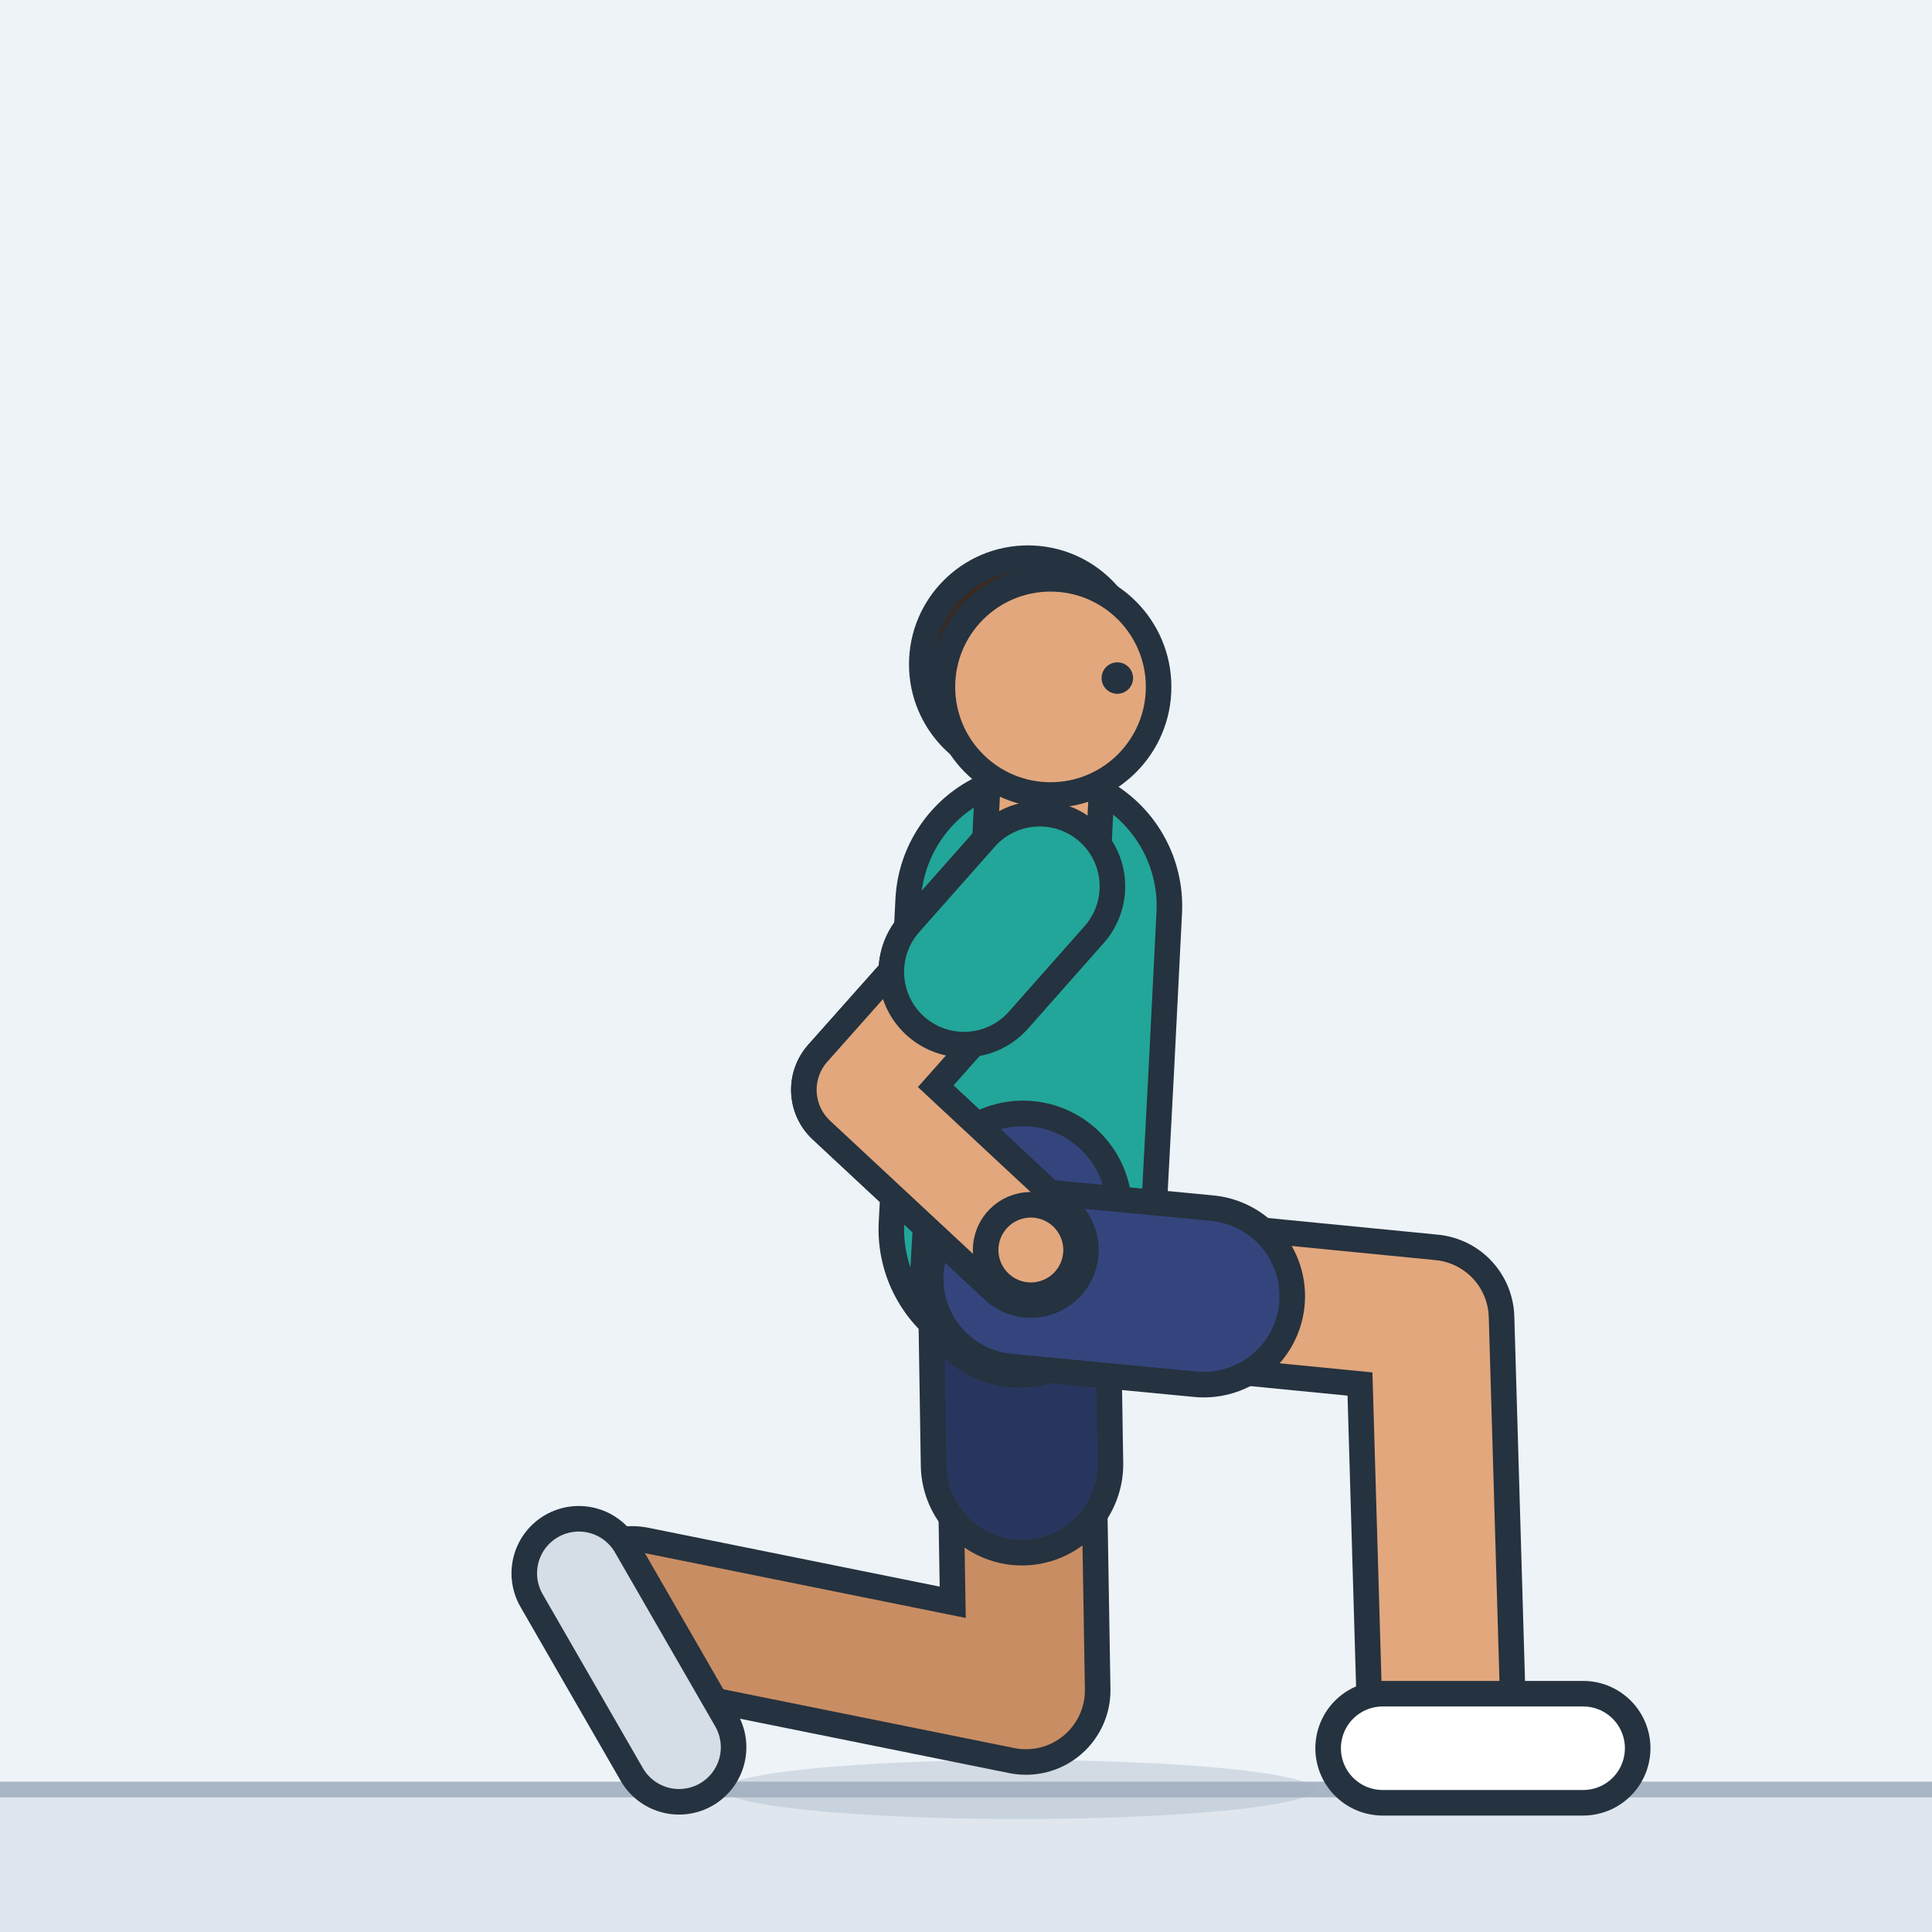
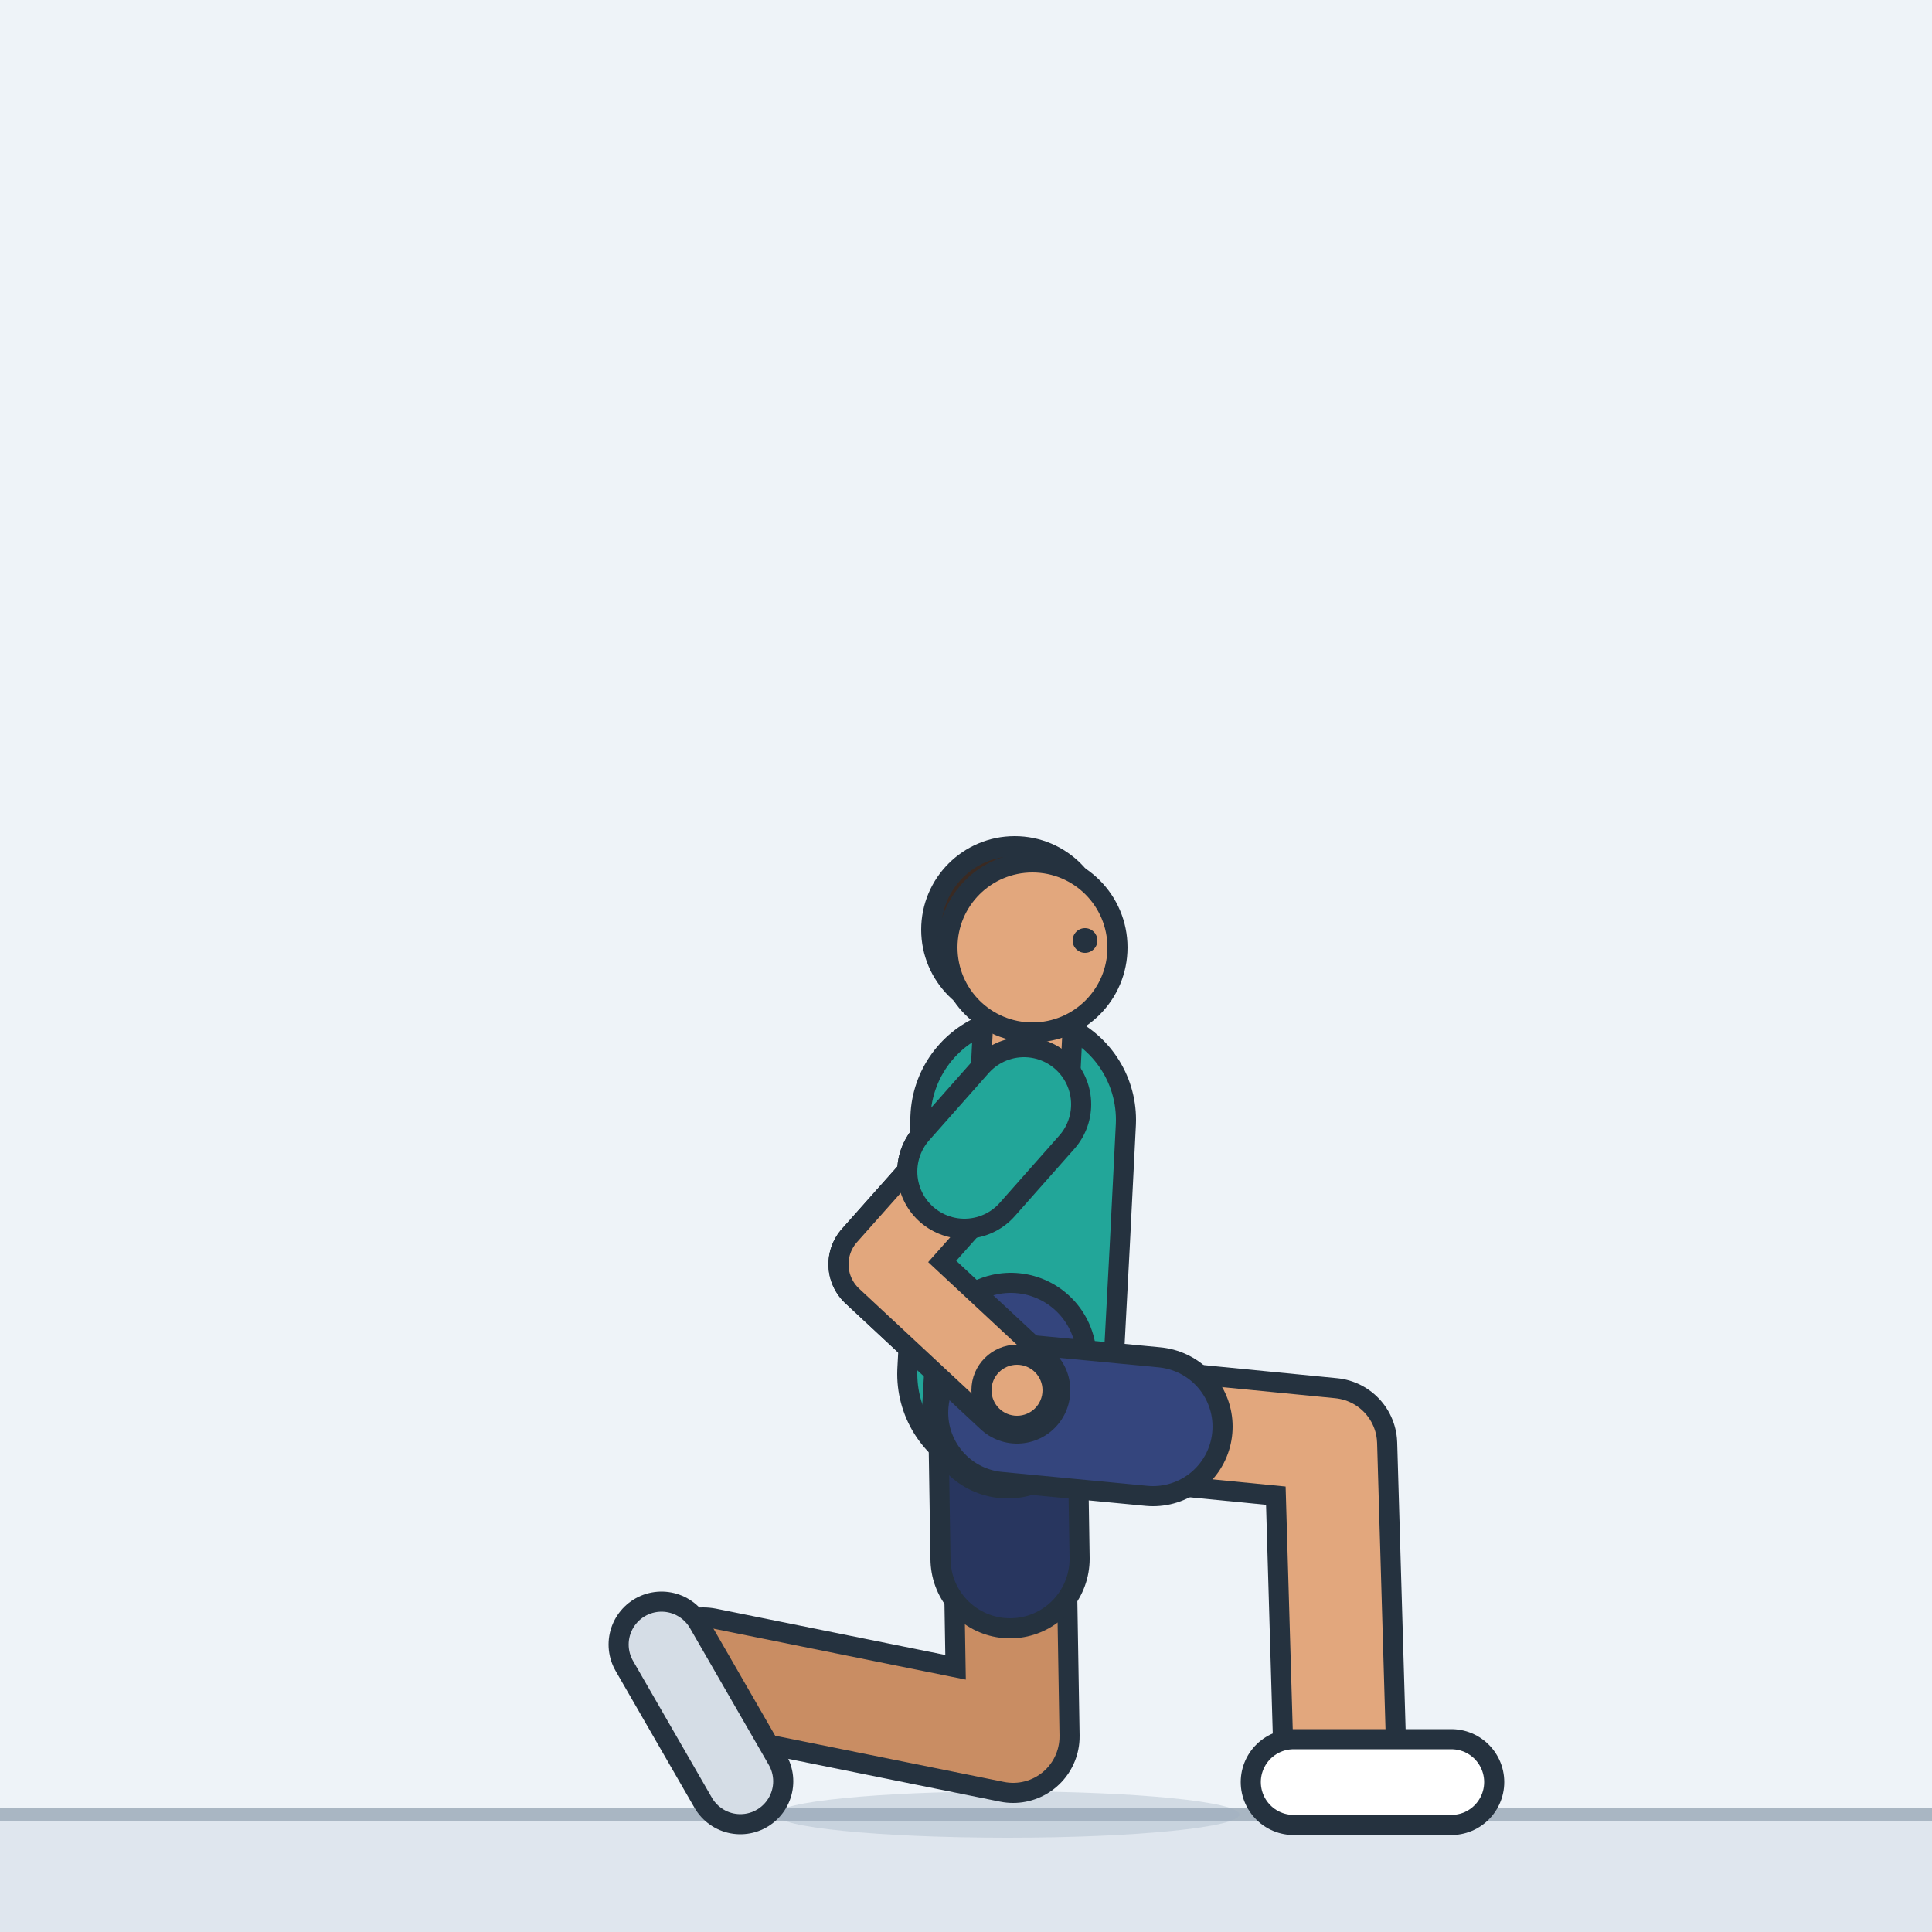
- <svg xmlns="http://www.w3.org/2000/svg" width="260" height="260" viewBox="-52.7 -182.1 196.6 196.6" role="img" aria-label="Lunge">
+ <svg xmlns="http://www.w3.org/2000/svg" width="260" height="260" viewBox="-79.4 -234.8 250 250" role="img" aria-label="Lunge">
  <style>polyline{fill:none;stroke-linecap:round;stroke-linejoin:round}</style>
-   <rect x="-52.7" y="-182.1" width="196.6" height="196.6" fill="#eef3f8" />
-   <rect x="-52.7" y="0" width="196.6" height="14.5" fill="#dfe6ee" />
-   <line x1="-52.7" y1="0" x2="143.9" y2="0" stroke="#a9b6c3" stroke-width="1.6" />
+   <rect x="-79.4" y="-234.8" width="250" height="250" fill="#eef3f8" />
  <g>
+     <rect x="-79.4" y="0" width="250" height="15.2" fill="#dfe6ee" />
+     <line x1="-79.4" y1="0" x2="170.6" y2="0" stroke="#a9b6c3" stroke-width="1.6" />
    <ellipse cx="51" cy="0" rx="30" ry="3" fill="#9fb0c0" opacity="0.35" />
    <defs>
      <polyline id="sarmL" points="53.1,-91.9 34.7,-71.2 52.2,-54.9" />
      <polyline id="ssleeveL" points="53.1,-91.9 45.4,-83.2" />
      <circle id="shandL" r="4.6" cx="52.2" cy="-54.9" />
      <polyline id="slegL" points="51,-52 51.7,-10.1 11.6,-18.2" />
      <polyline id="sshortsL" points="51,-52 51.3,-33.1" />
      <polyline id="sfootL" points="6.2,-22 16.4,-4.3" />
      <polyline id="storso" points="51.3,-57 52.2,-74 53,-89.9" />
      <polyline id="spelvis" points="51,-52 51.4,-59 51,-52" />
      <polyline id="sneck" points="53.2,-93.9 53.7,-103.9" />
      <circle id="shair" r="10.8" cx="51.9" cy="-114.5" />
      <circle id="shead" r="11" cx="54.2" cy="-112.2" />
      <circle id="seyeR" r="1.6" cx="61" cy="-113.1" />
      <polyline id="slegR" points="51,-52 92.8,-47.9 94,-7" />
      <polyline id="sshortsR" points="51,-52 69.8,-50.2" />
      <polyline id="sfootR" points="88,-4.2 108.4,-4.2" />
      <polyline id="sarmR" points="53.1,-91.9 34.7,-71.2 52.2,-54.9" />
      <polyline id="ssleeveR" points="53.1,-91.9 45.4,-83.2" />
      <circle id="shandR" r="4.6" cx="52.2" cy="-54.9" />
    </defs>
    <use href="#sarmL" stroke="#25323f" stroke-width="13.8" />
    <use href="#sarmL" stroke="#c98d63" stroke-width="8.6" />
    <use href="#ssleeveL" stroke="#25323f" stroke-width="17.4" />
    <use href="#ssleeveL" stroke="#188278" stroke-width="12.2" />
    <use href="#shandL" fill="#c98d63" stroke="#25323f" stroke-width="2.6" />
    <use href="#slegL" stroke="#25323f" stroke-width="17.2" />
    <use href="#slegL" stroke="#c98d63" stroke-width="12" />
    <use href="#sshortsL" stroke="#25323f" stroke-width="20.6" />
    <use href="#sshortsL" stroke="#28365f" stroke-width="15.4" />
    <use href="#sfootL" stroke="#25323f" stroke-width="13.7" />
    <use href="#sfootL" stroke="#d5dde6" stroke-width="8.5" />
    <use href="#storso" stroke="#25323f" stroke-width="29.2" />
    <use href="#storso" stroke="#22a699" stroke-width="24" />
    <use href="#spelvis" stroke="#25323f" stroke-width="22.2" />
    <use href="#spelvis" stroke="#34457d" stroke-width="17" />
    <use href="#sneck" stroke="#25323f" stroke-width="14.2" />
    <use href="#sneck" stroke="#e2a77d" stroke-width="9" />
    <use href="#shair" fill="#3a2a22" stroke="#25323f" stroke-width="2.6" />
    <use href="#shead" fill="#e2a77d" stroke="#25323f" stroke-width="2.6" />
    <use href="#seyeR" fill="#25323f" />
    <use href="#slegR" stroke="#25323f" stroke-width="17.2" />
    <use href="#slegR" stroke="#e2a77d" stroke-width="12" />
    <use href="#sshortsR" stroke="#25323f" stroke-width="20.6" />
    <use href="#sshortsR" stroke="#34457d" stroke-width="15.4" />
    <use href="#sfootR" stroke="#25323f" stroke-width="13.7" />
    <use href="#sfootR" stroke="#ffffff" stroke-width="8.5" />
    <use href="#sarmR" stroke="#25323f" stroke-width="13.8" />
    <use href="#sarmR" stroke="#e2a77d" stroke-width="8.6" />
    <use href="#ssleeveR" stroke="#25323f" stroke-width="17.4" />
    <use href="#ssleeveR" stroke="#22a699" stroke-width="12.2" />
    <use href="#shandR" fill="#e2a77d" stroke="#25323f" stroke-width="2.6" />
  </g>
</svg>
